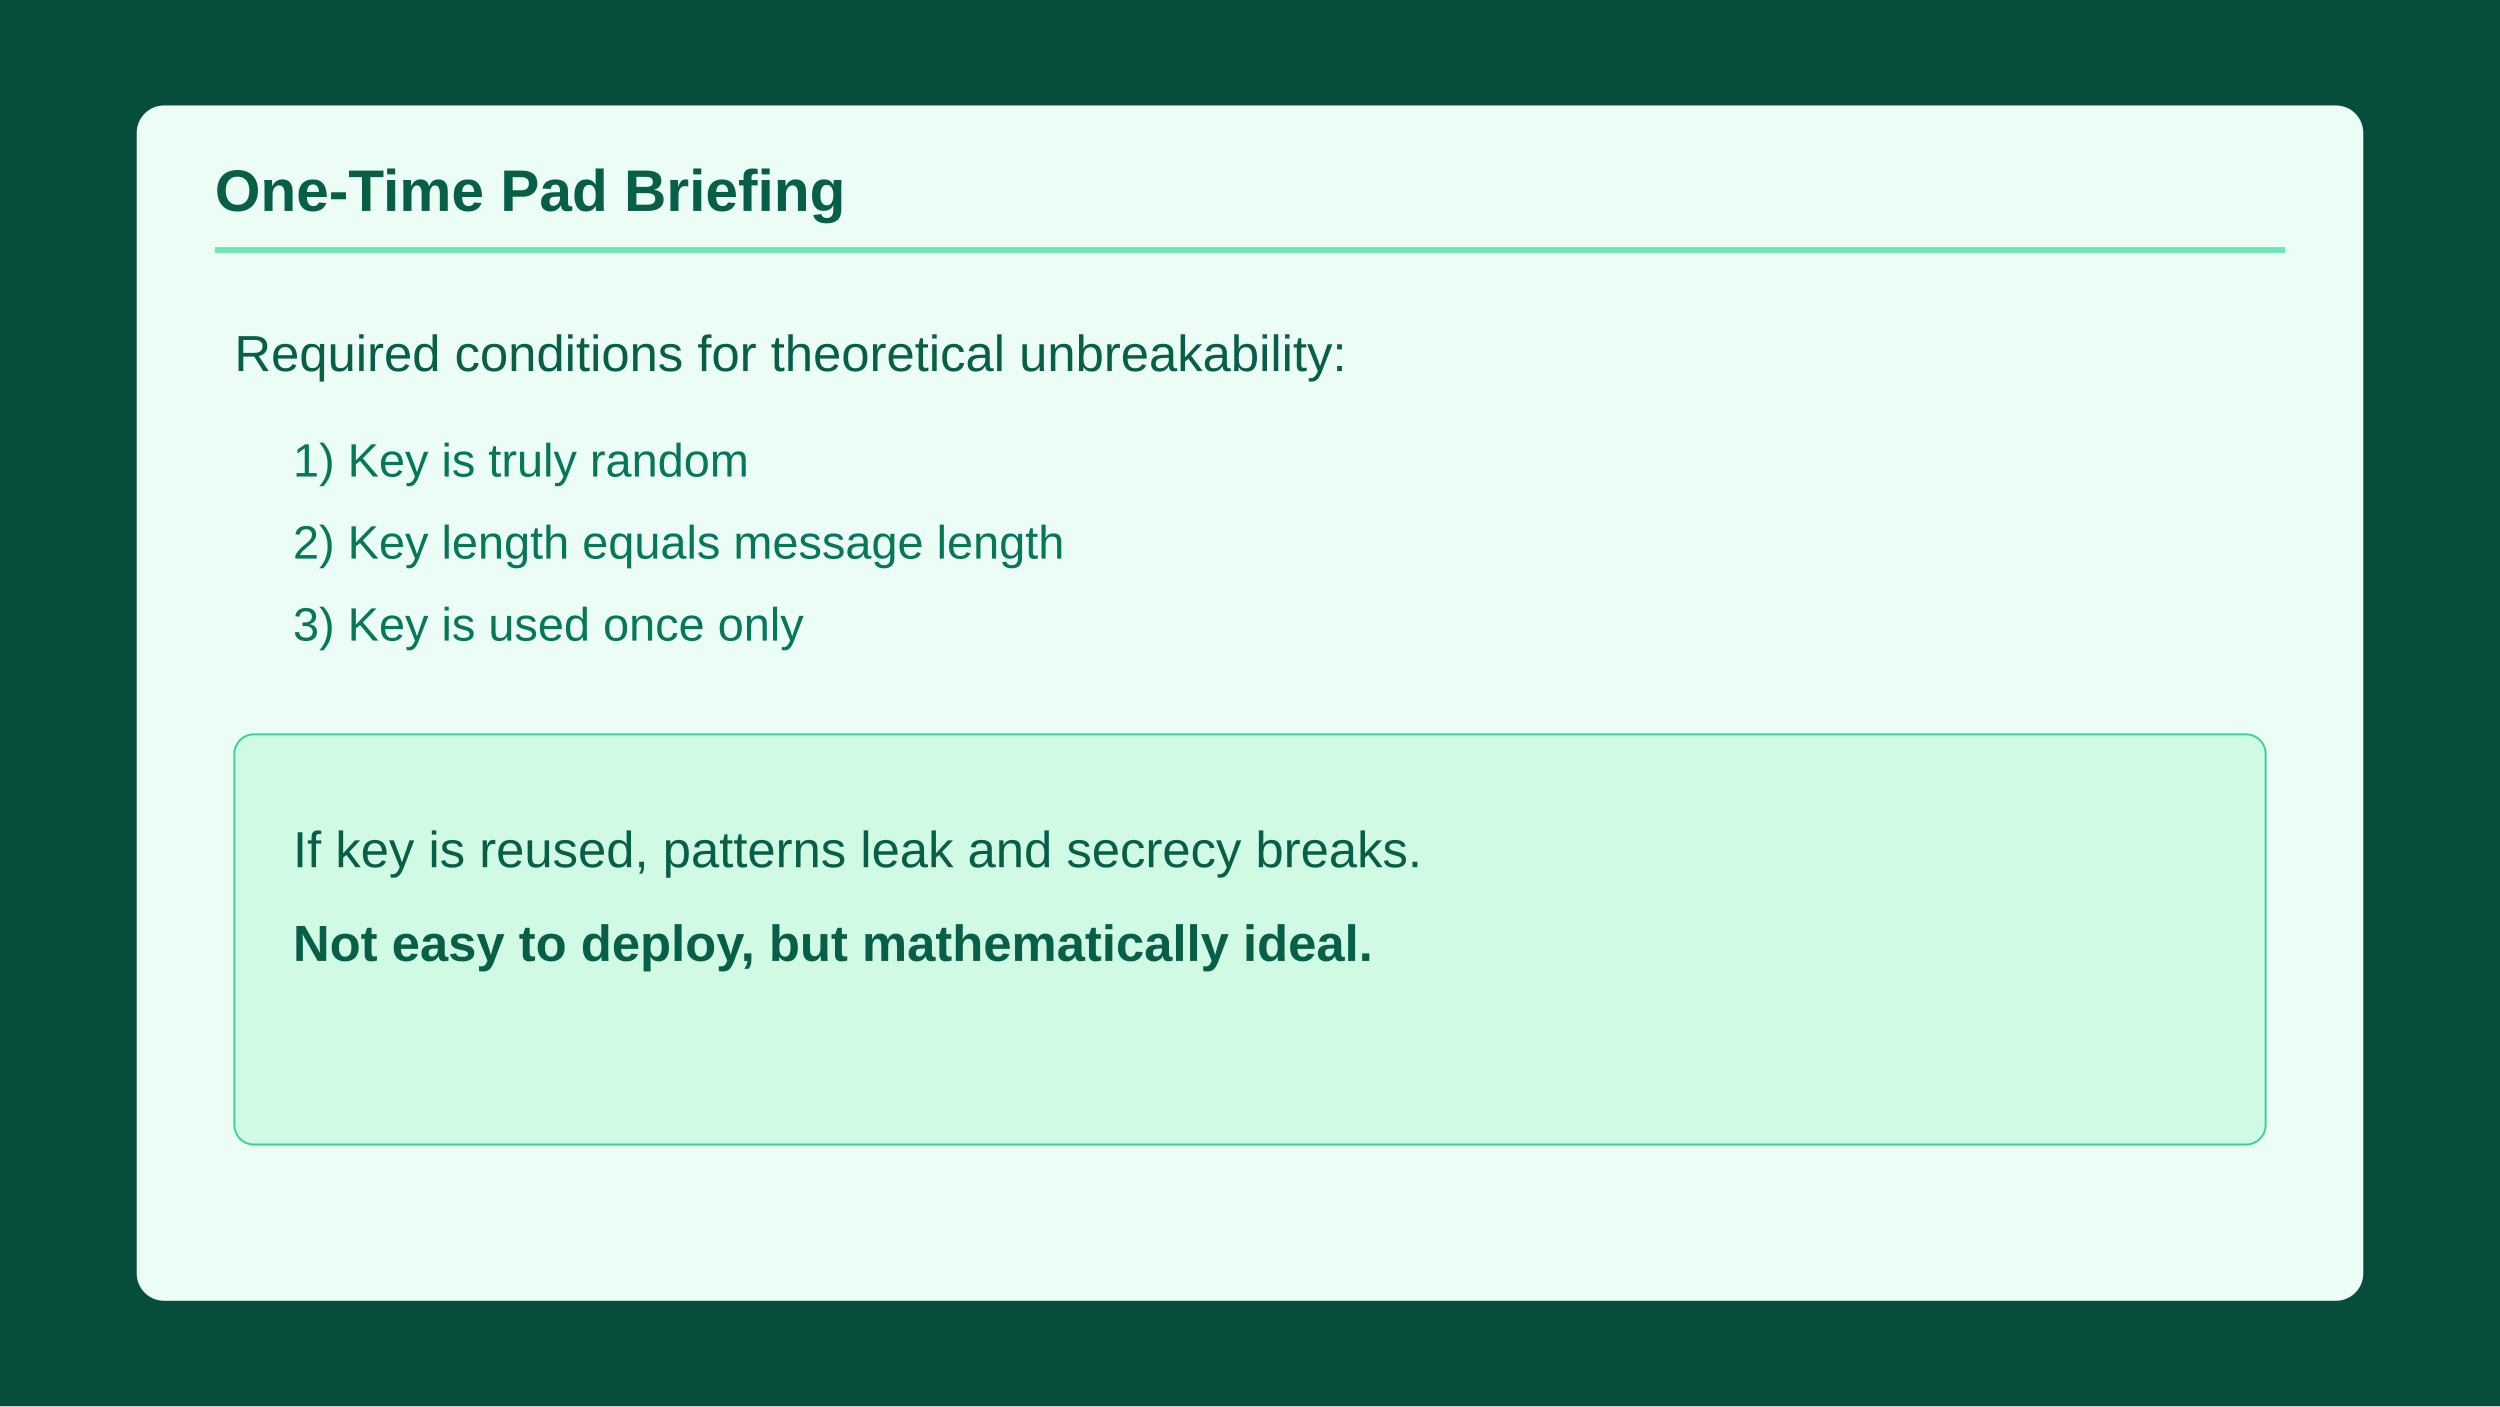
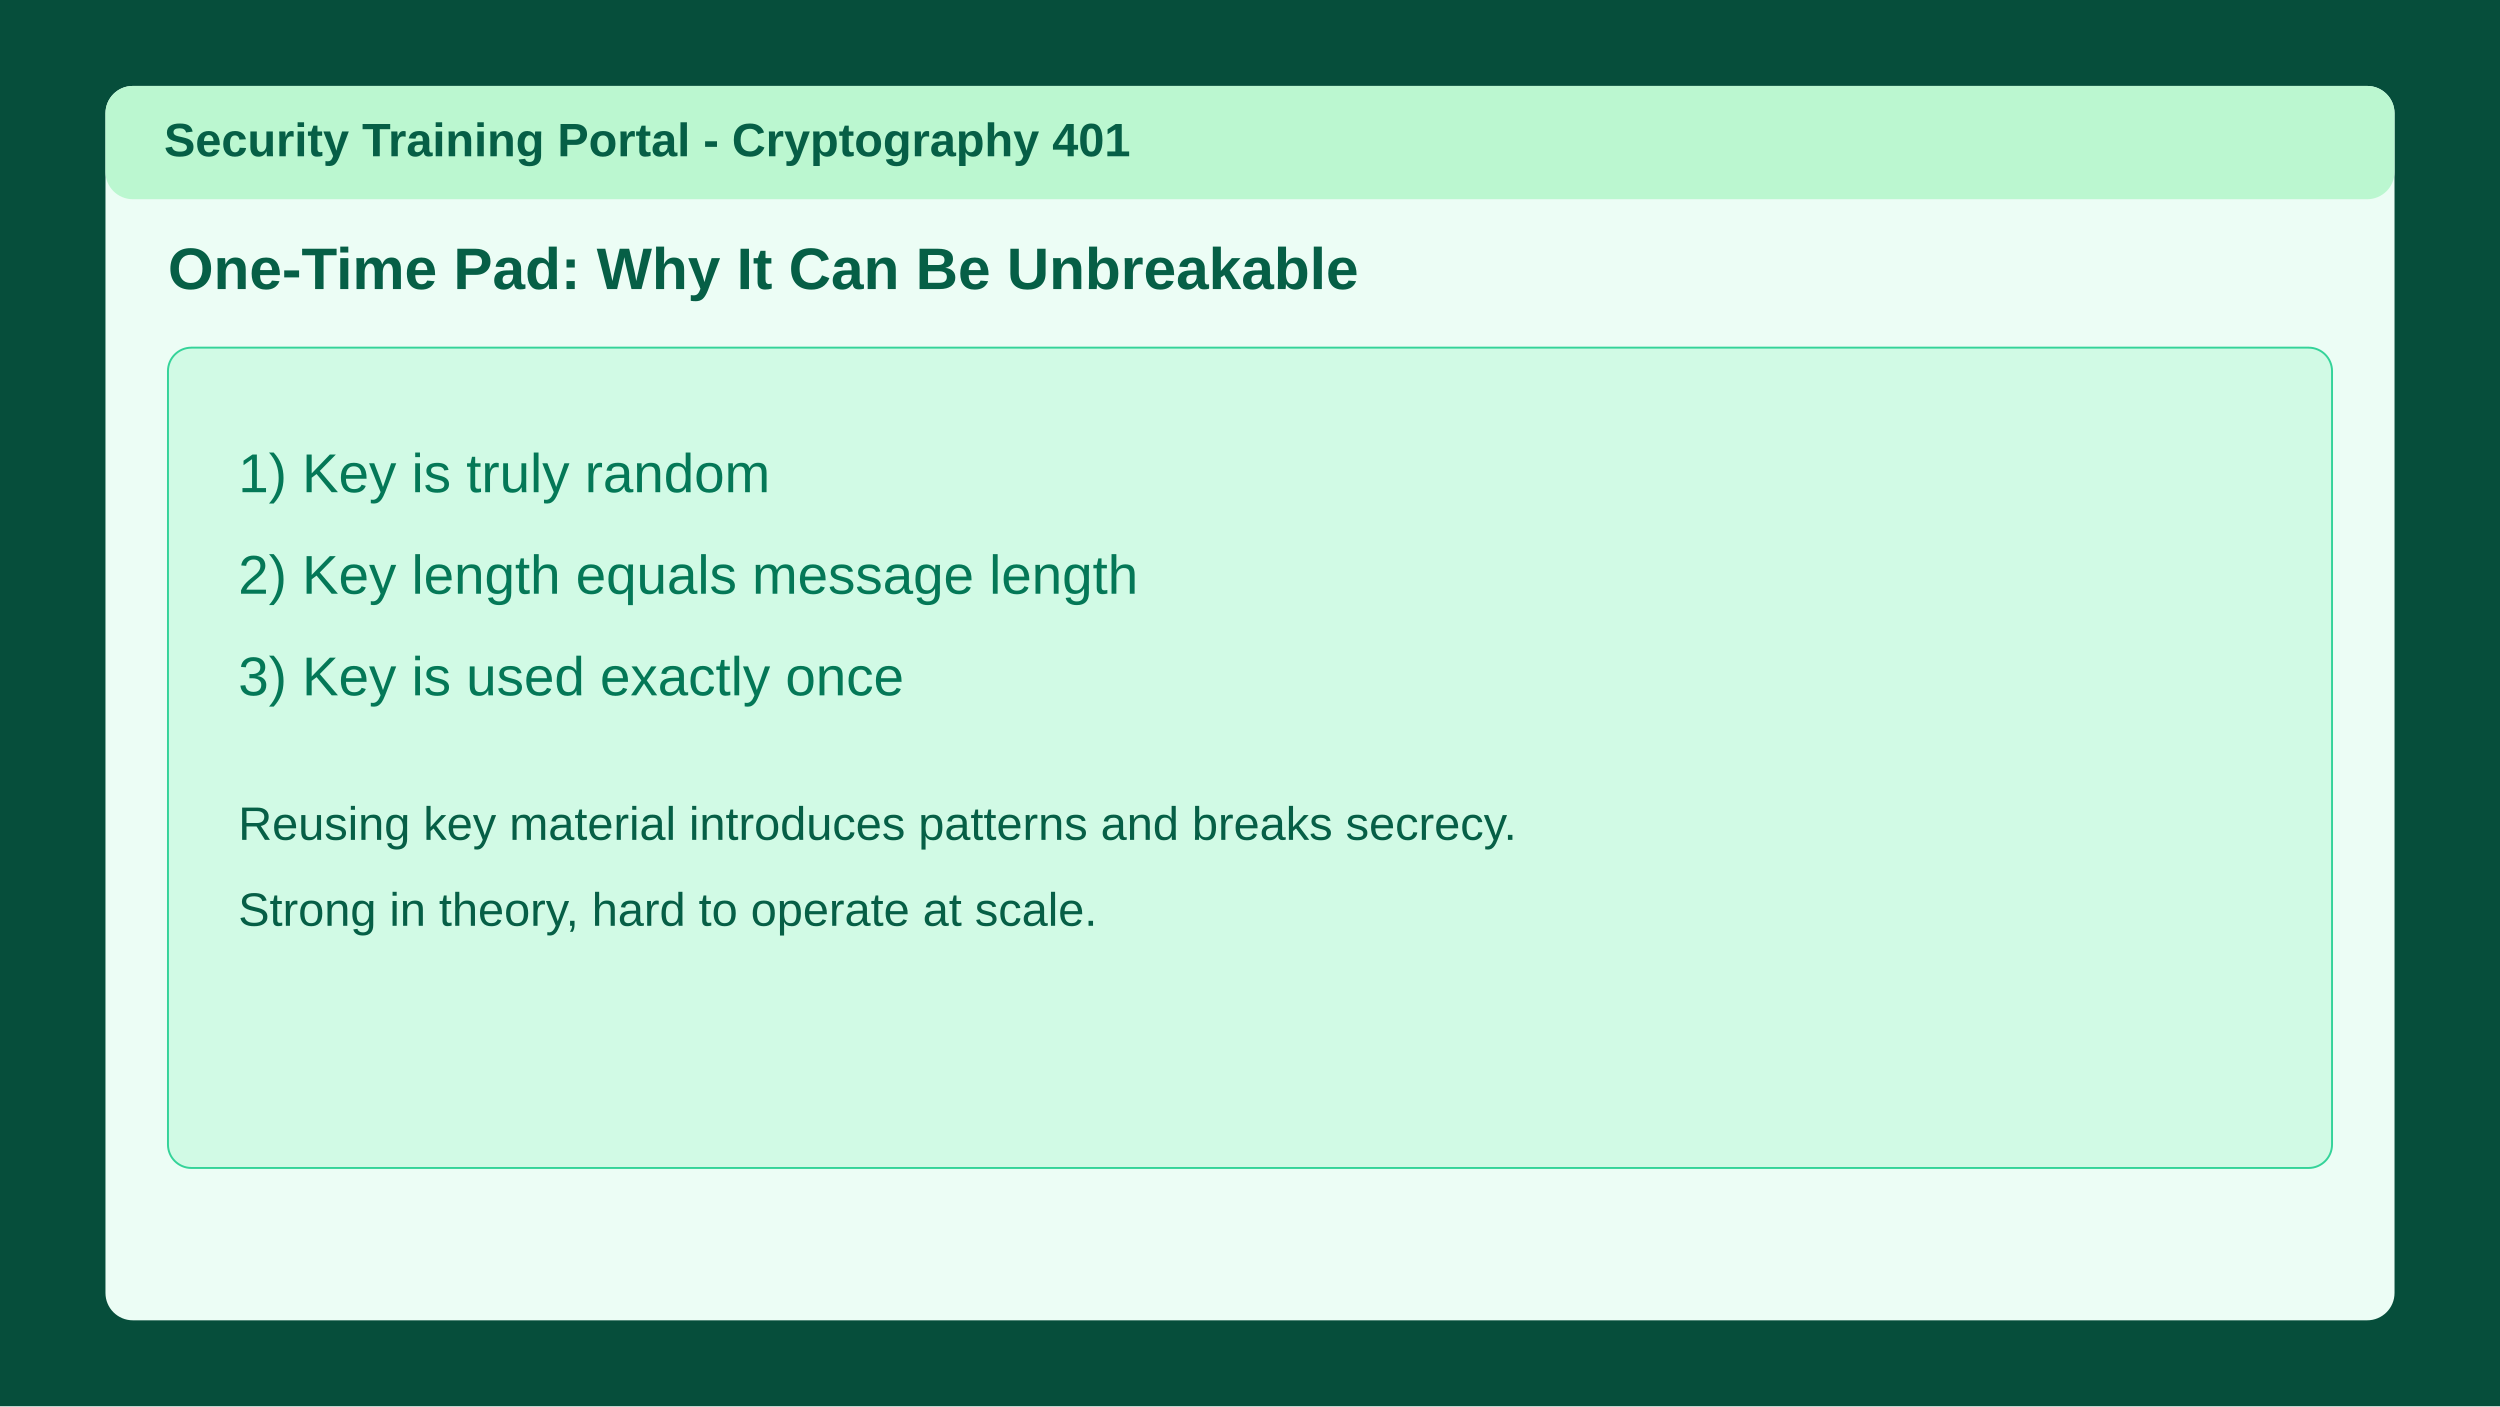
- <svg xmlns="http://www.w3.org/2000/svg" width="1280" height="720" viewBox="0 0 1280 720" role="img" aria-label="Security whiteboard screenshot explaining one-time pad properties">
+ <svg xmlns="http://www.w3.org/2000/svg" width="1280" height="720" viewBox="0 0 1280 720" role="img" aria-label="Security training portal slide about one-time pad requirements">
  <rect width="1280" height="720" fill="#064e3b" />
-   <rect x="70" y="54" width="1140" height="612" rx="14" fill="#ecfdf5" />
-   <text x="110" y="108" font-family="Segoe UI, Arial" font-size="30" fill="#065f46" font-weight="700">One-Time Pad Briefing</text>
-   <line x1="110" y1="128" x2="1170" y2="128" stroke="#6ee7b7" stroke-width="3" />
-   <text x="120" y="190" font-family="Segoe UI, Arial" font-size="26" fill="#065f46">Required conditions for theoretical unbreakability:</text>
-   <text x="150" y="244" font-family="Segoe UI, Arial" font-size="24" fill="#047857">1) Key is truly random</text>
-   <text x="150" y="286" font-family="Segoe UI, Arial" font-size="24" fill="#047857">2) Key length equals message length</text>
-   <text x="150" y="328" font-family="Segoe UI, Arial" font-size="24" fill="#047857">3) Key is used once only</text>
-   <rect x="120" y="376" width="1040" height="210" rx="10" fill="#d1fae5" stroke="#34d399" />
-   <text x="150" y="444" font-family="Segoe UI, Arial" font-size="26" fill="#065f46">If key is reused, patterns leak and secrecy breaks.</text>
-   <text x="150" y="492" font-family="Segoe UI, Arial" font-size="26" fill="#065f46" font-weight="700">Not easy to deploy, but mathematically ideal.</text>
+   <rect x="54" y="44" width="1172" height="632" rx="14" fill="#ecfdf5" />
+   <rect x="54" y="44" width="1172" height="58" rx="14" fill="#bbf7d0" />
+   <text x="84" y="80" font-family="Segoe UI, Arial" font-size="24" fill="#065f46" font-weight="700">Security Training Portal - Cryptography 401</text>
+   <text x="86" y="148" font-family="Segoe UI, Arial" font-size="30" fill="#065f46" font-weight="700">One-Time Pad: Why It Can Be Unbreakable</text>
+   <rect x="86" y="178" width="1108" height="420" rx="12" fill="#d1fae5" stroke="#34d399" />
+   <text x="122" y="252" font-family="Segoe UI, Arial" font-size="28" fill="#047857">1) Key is truly random</text>
+   <text x="122" y="304" font-family="Segoe UI, Arial" font-size="28" fill="#047857">2) Key length equals message length</text>
+   <text x="122" y="356" font-family="Segoe UI, Arial" font-size="28" fill="#047857">3) Key is used exactly once</text>
+   <text x="122" y="430" font-family="Segoe UI, Arial" font-size="24" fill="#065f46">Reusing key material introduces patterns and breaks secrecy.</text>
+   <text x="122" y="474" font-family="Segoe UI, Arial" font-size="24" fill="#065f46">Strong in theory, hard to operate at scale.</text>
</svg>
